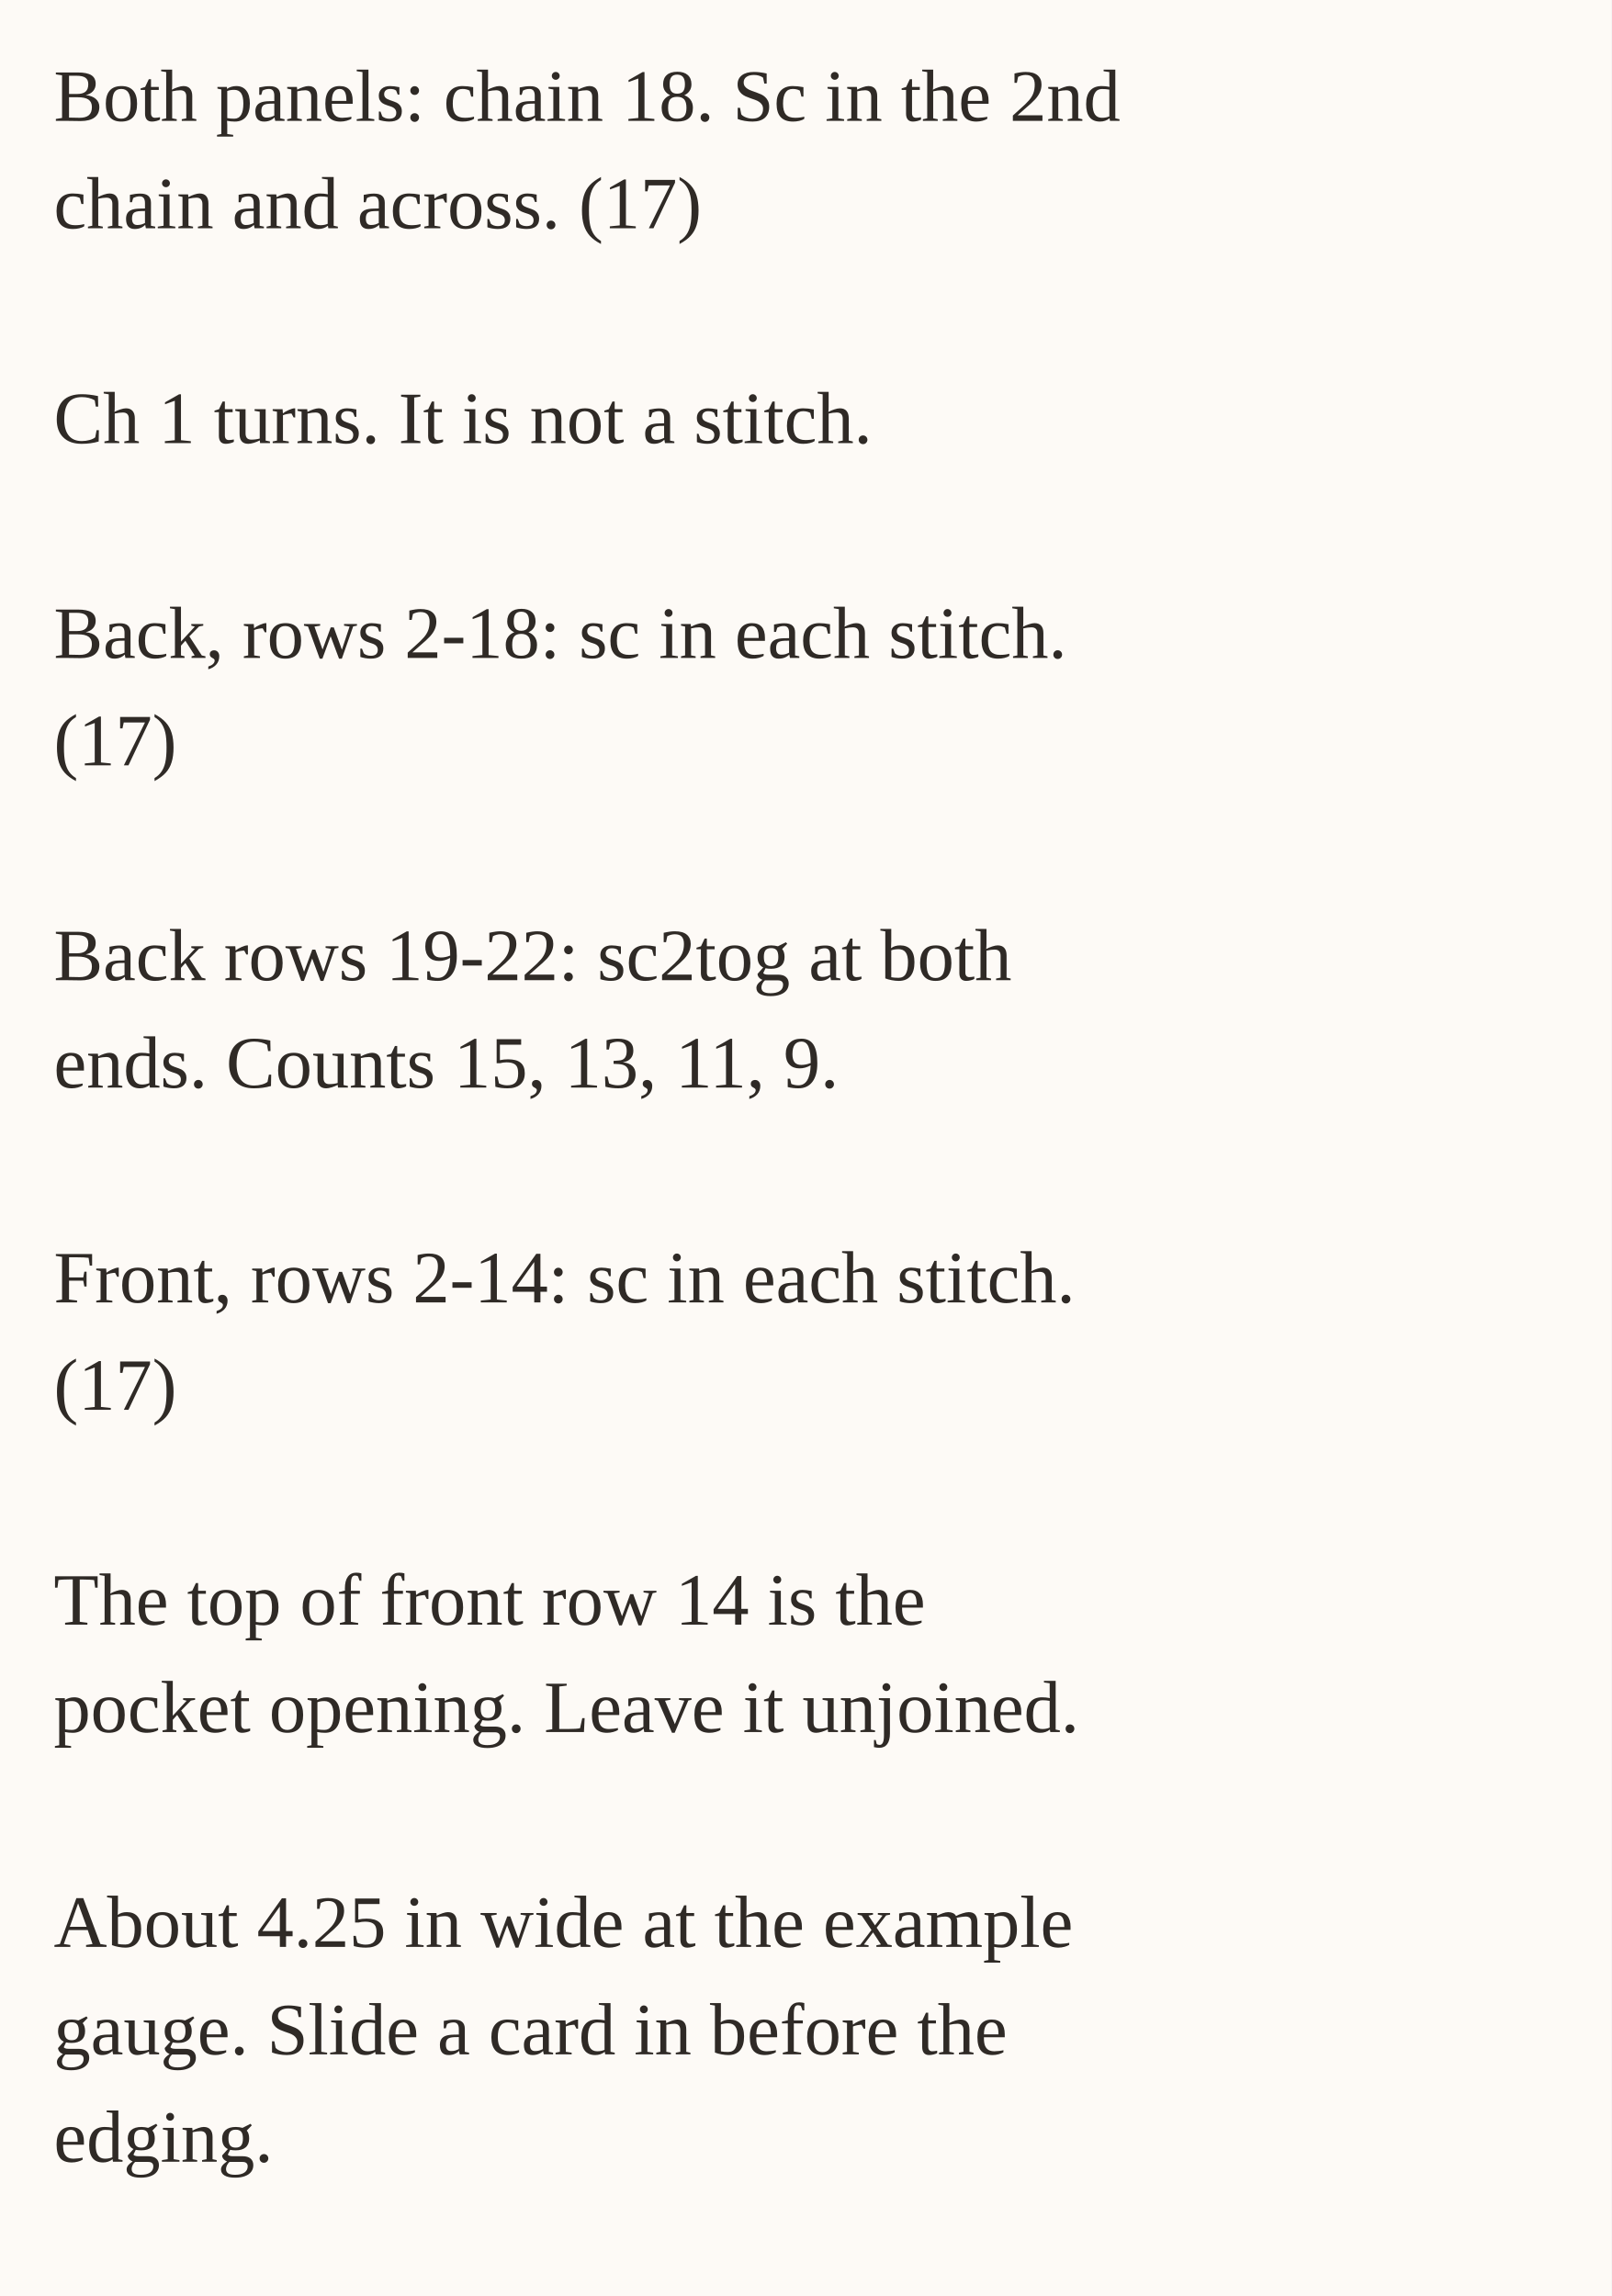
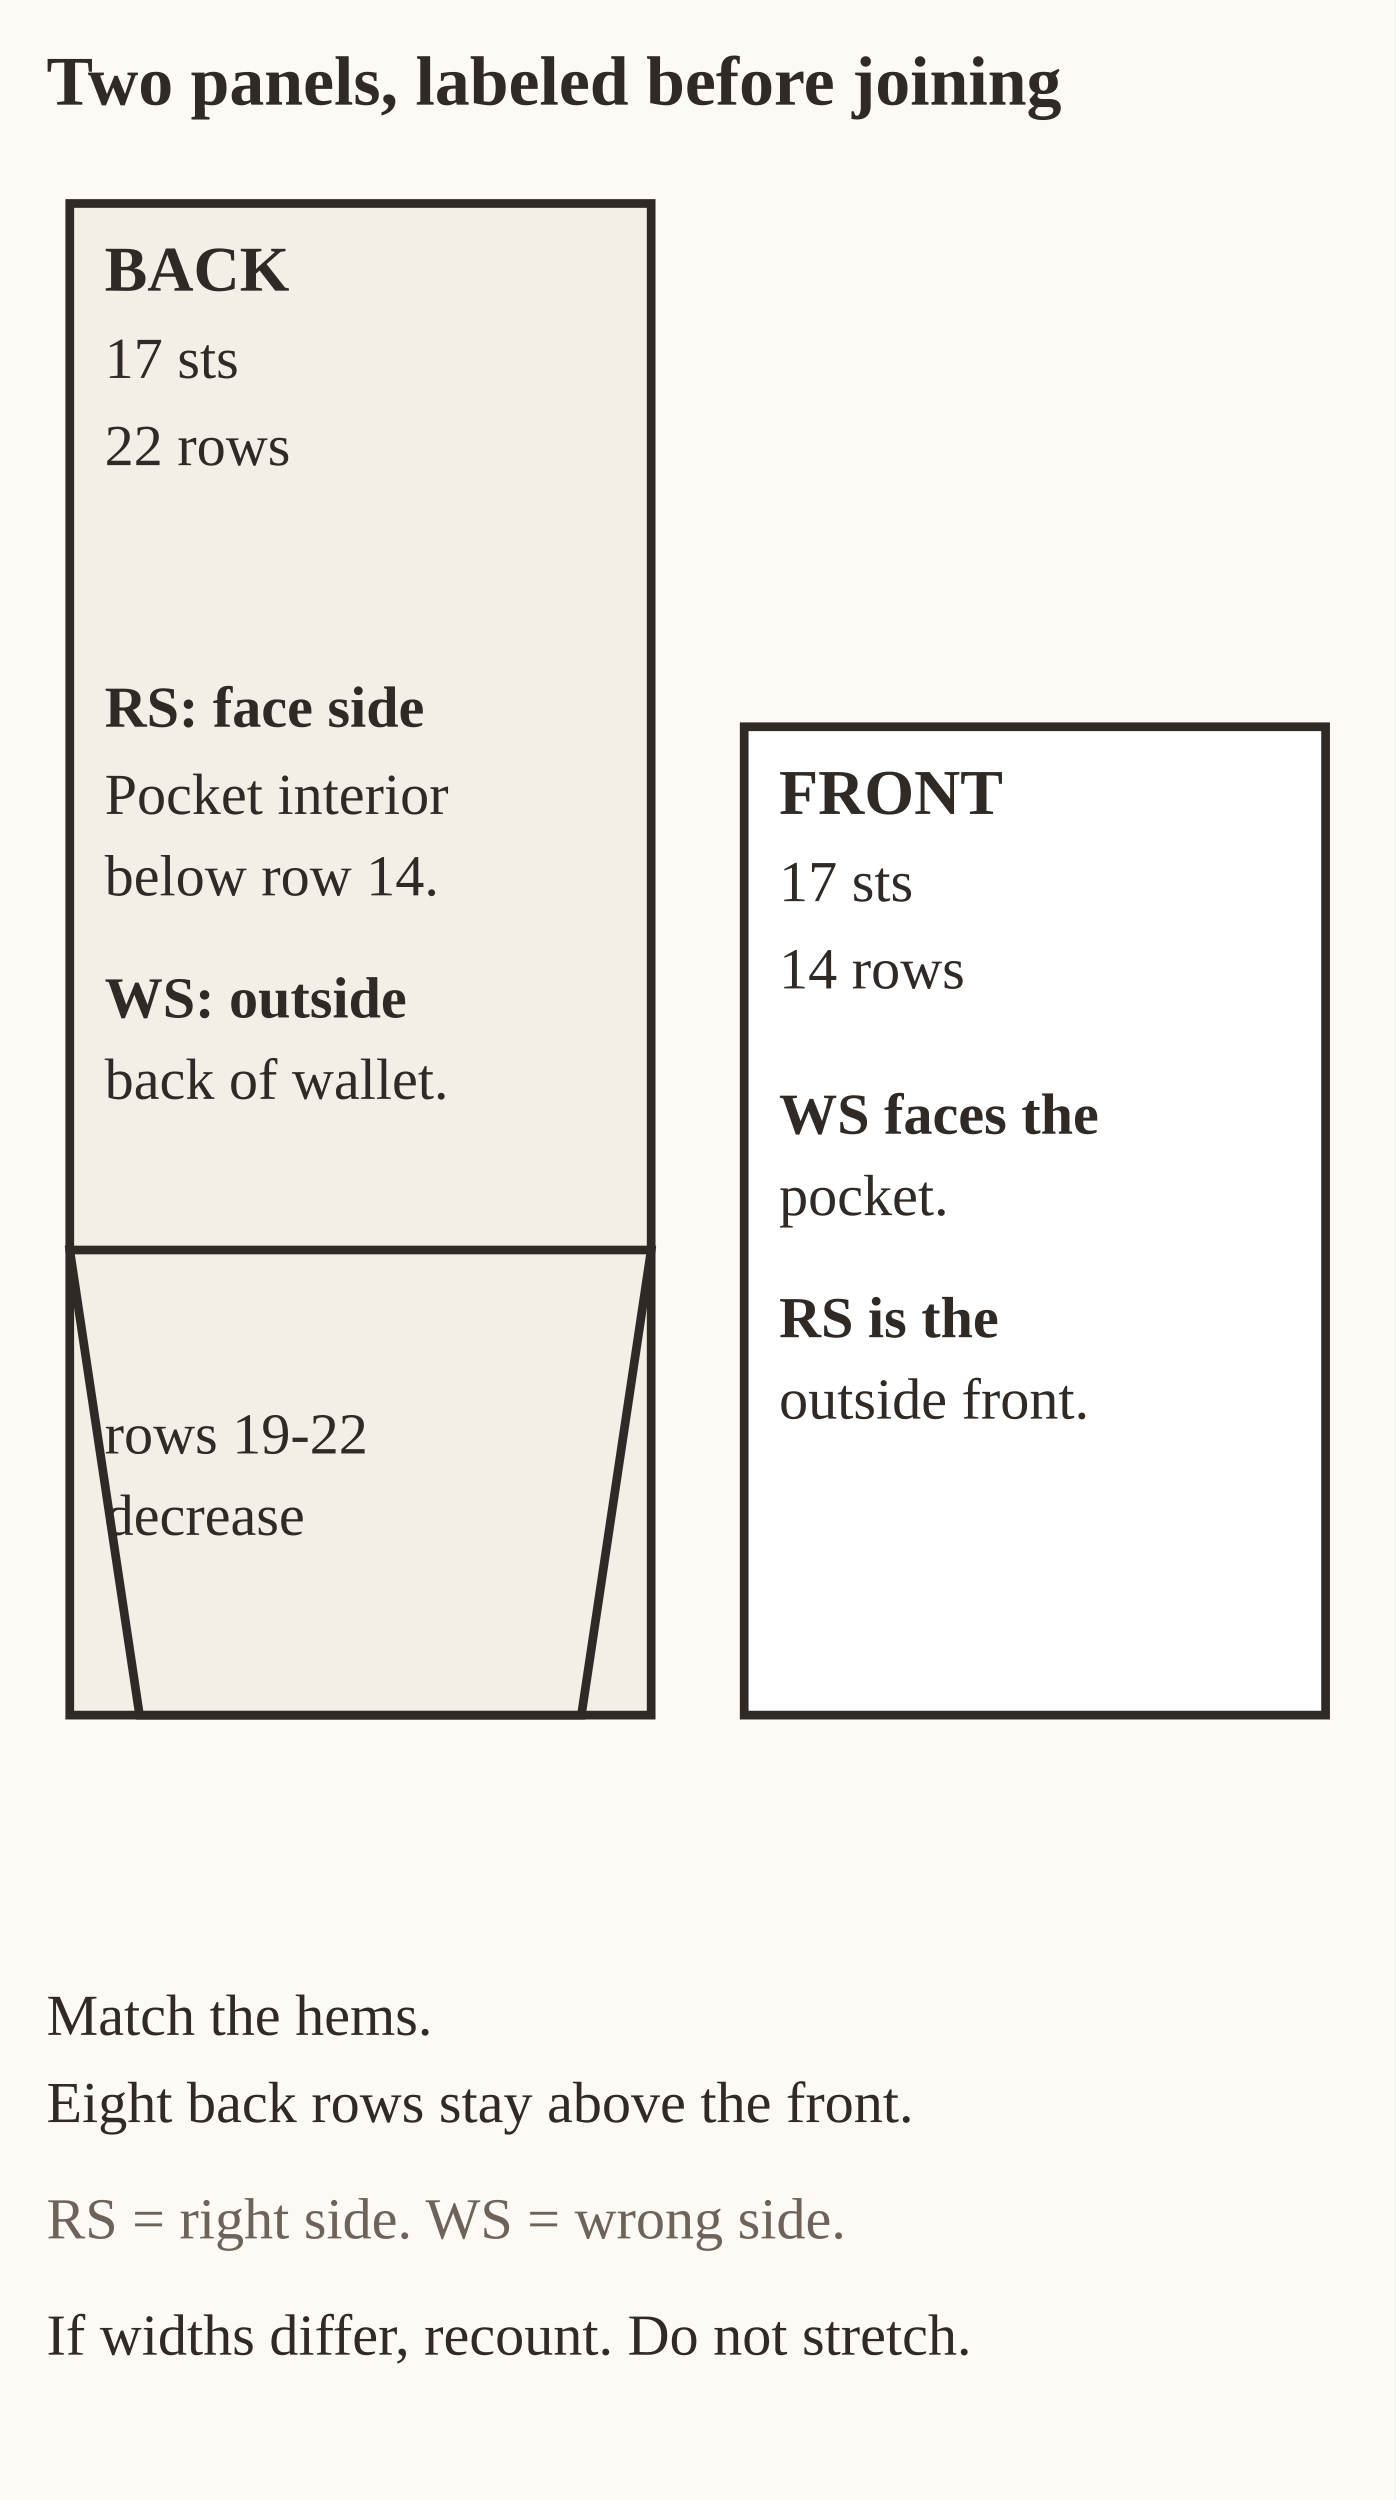
- <svg xmlns="http://www.w3.org/2000/svg" viewBox="0 0 480 684" role="img">
-   <rect width="480" height="684" fill="#fdfaf6" />
-   <g font-family="Georgia, Times New Roman, serif">
-     <text x="16" y="36" font-size="22" fill="#2f2a26">Both panels: chain 18. Sc in the 2nd</text>
-     <text x="16" y="68" font-size="22" fill="#2f2a26">chain and across. (17)</text>
-     <text x="16" y="132" font-size="22" fill="#2f2a26">Ch 1 turns. It is not a stitch.</text>
-     <text x="16" y="196" font-size="22" fill="#2f2a26">Back, rows 2-18: sc in each stitch.</text>
-     <text x="16" y="228" font-size="22" fill="#2f2a26">(17)</text>
-     <text x="16" y="292" font-size="22" fill="#2f2a26">Back rows 19-22: sc2tog at both</text>
-     <text x="16" y="324" font-size="22" fill="#2f2a26">ends. Counts 15, 13, 11, 9.</text>
-     <text x="16" y="388" font-size="22" fill="#2f2a26">Front, rows 2-14: sc in each stitch.</text>
-     <text x="16" y="420" font-size="22" fill="#2f2a26">(17)</text>
-     <text x="16" y="484" font-size="22" fill="#2f2a26">The top of front row 14 is the</text>
-     <text x="16" y="516" font-size="22" fill="#2f2a26">pocket opening. Leave it unjoined.</text>
-     <text x="16" y="580" font-size="22" fill="#2f2a26">About 4.25 in wide at the example</text>
-     <text x="16" y="612" font-size="22" fill="#2f2a26">gauge. Slide a card in before the</text>
-     <text x="16" y="644" font-size="22" fill="#2f2a26">edging.</text>
-   </g>
+ <svg xmlns="http://www.w3.org/2000/svg" viewBox="0 0 480 860" role="img">
+   <rect width="480" height="860" fill="#fdfaf6" />
+   <style>text{font-family:Georgia,"Times New Roman",serif}</style>
+   <defs>
+     <marker id="ah" viewBox="0 0 10 10" refX="8" refY="5" markerWidth="8" markerHeight="8" orient="auto-start-reverse">
+       <path d="M0 0L10 5L0 10z" fill="#b0604a" />
+     </marker>
+     <pattern id="hatch" width="8" height="8" patternUnits="userSpaceOnUse">
+       <path d="M0 8L8 0" stroke="#7d8b72" stroke-width="1.5" />
+     </pattern>
+   </defs>
+   <text x="16" y="36" font-size="24" fill="#2f2a26" text-anchor="start" font-weight="bold">Two panels, labeled before joining</text>
+   <rect x="24" y="70" width="200" height="520" fill="#f4efe6" stroke="#2f2a26" stroke-width="3" />
+   <text x="36" y="100" font-size="22" fill="#2f2a26" text-anchor="start" font-weight="bold">BACK</text>
+   <text x="36" y="130" font-size="20" fill="#2f2a26" text-anchor="start">17 sts</text>
+   <text x="36" y="160" font-size="20" fill="#2f2a26" text-anchor="start">22 rows</text>
+   <polygon points="24,430 224,430 200,590 48,590" fill="#f4efe6" stroke="#2f2a26" stroke-width="3" />
+   <text x="36" y="250" font-size="20" fill="#2f2a26" text-anchor="start" font-weight="bold">RS: face side</text>
+   <text x="36" y="280" font-size="20" fill="#2f2a26" text-anchor="start">Pocket interior</text>
+   <text x="36" y="308" font-size="20" fill="#2f2a26" text-anchor="start">below row 14.</text>
+   <text x="36" y="350" font-size="20" fill="#2f2a26" text-anchor="start" font-weight="bold">WS: outside</text>
+   <text x="36" y="378" font-size="20" fill="#2f2a26" text-anchor="start">back of wallet.</text>
+   <text x="36" y="500" font-size="20" fill="#2f2a26" text-anchor="start">rows 19-22</text>
+   <text x="36" y="528" font-size="20" fill="#2f2a26" text-anchor="start">decrease</text>
+   <rect x="256" y="250" width="200" height="340" fill="#fff" stroke="#2f2a26" stroke-width="3" />
+   <text x="268" y="280" font-size="22" fill="#2f2a26" text-anchor="start" font-weight="bold">FRONT</text>
+   <text x="268" y="310" font-size="20" fill="#2f2a26" text-anchor="start">17 sts</text>
+   <text x="268" y="340" font-size="20" fill="#2f2a26" text-anchor="start">14 rows</text>
+   <text x="268" y="390" font-size="20" fill="#2f2a26" text-anchor="start" font-weight="bold">WS faces the</text>
+   <text x="268" y="418" font-size="20" fill="#2f2a26" text-anchor="start">pocket.</text>
+   <text x="268" y="460" font-size="20" fill="#2f2a26" text-anchor="start" font-weight="bold">RS is the</text>
+   <text x="268" y="488" font-size="20" fill="#2f2a26" text-anchor="start">outside front.</text>
+   <text x="16" y="700" font-size="20" fill="#2f2a26" text-anchor="start">Match the hems.</text>
+   <text x="16" y="730" font-size="20" fill="#2f2a26" text-anchor="start">Eight back rows stay above the front.</text>
+   <text x="16" y="770" font-size="20" fill="#6d635a" text-anchor="start">RS = right side. WS = wrong side.</text>
+   <text x="16" y="810" font-size="20" fill="#2f2a26" text-anchor="start">If widths differ, recount. Do not stretch.</text>
</svg>
